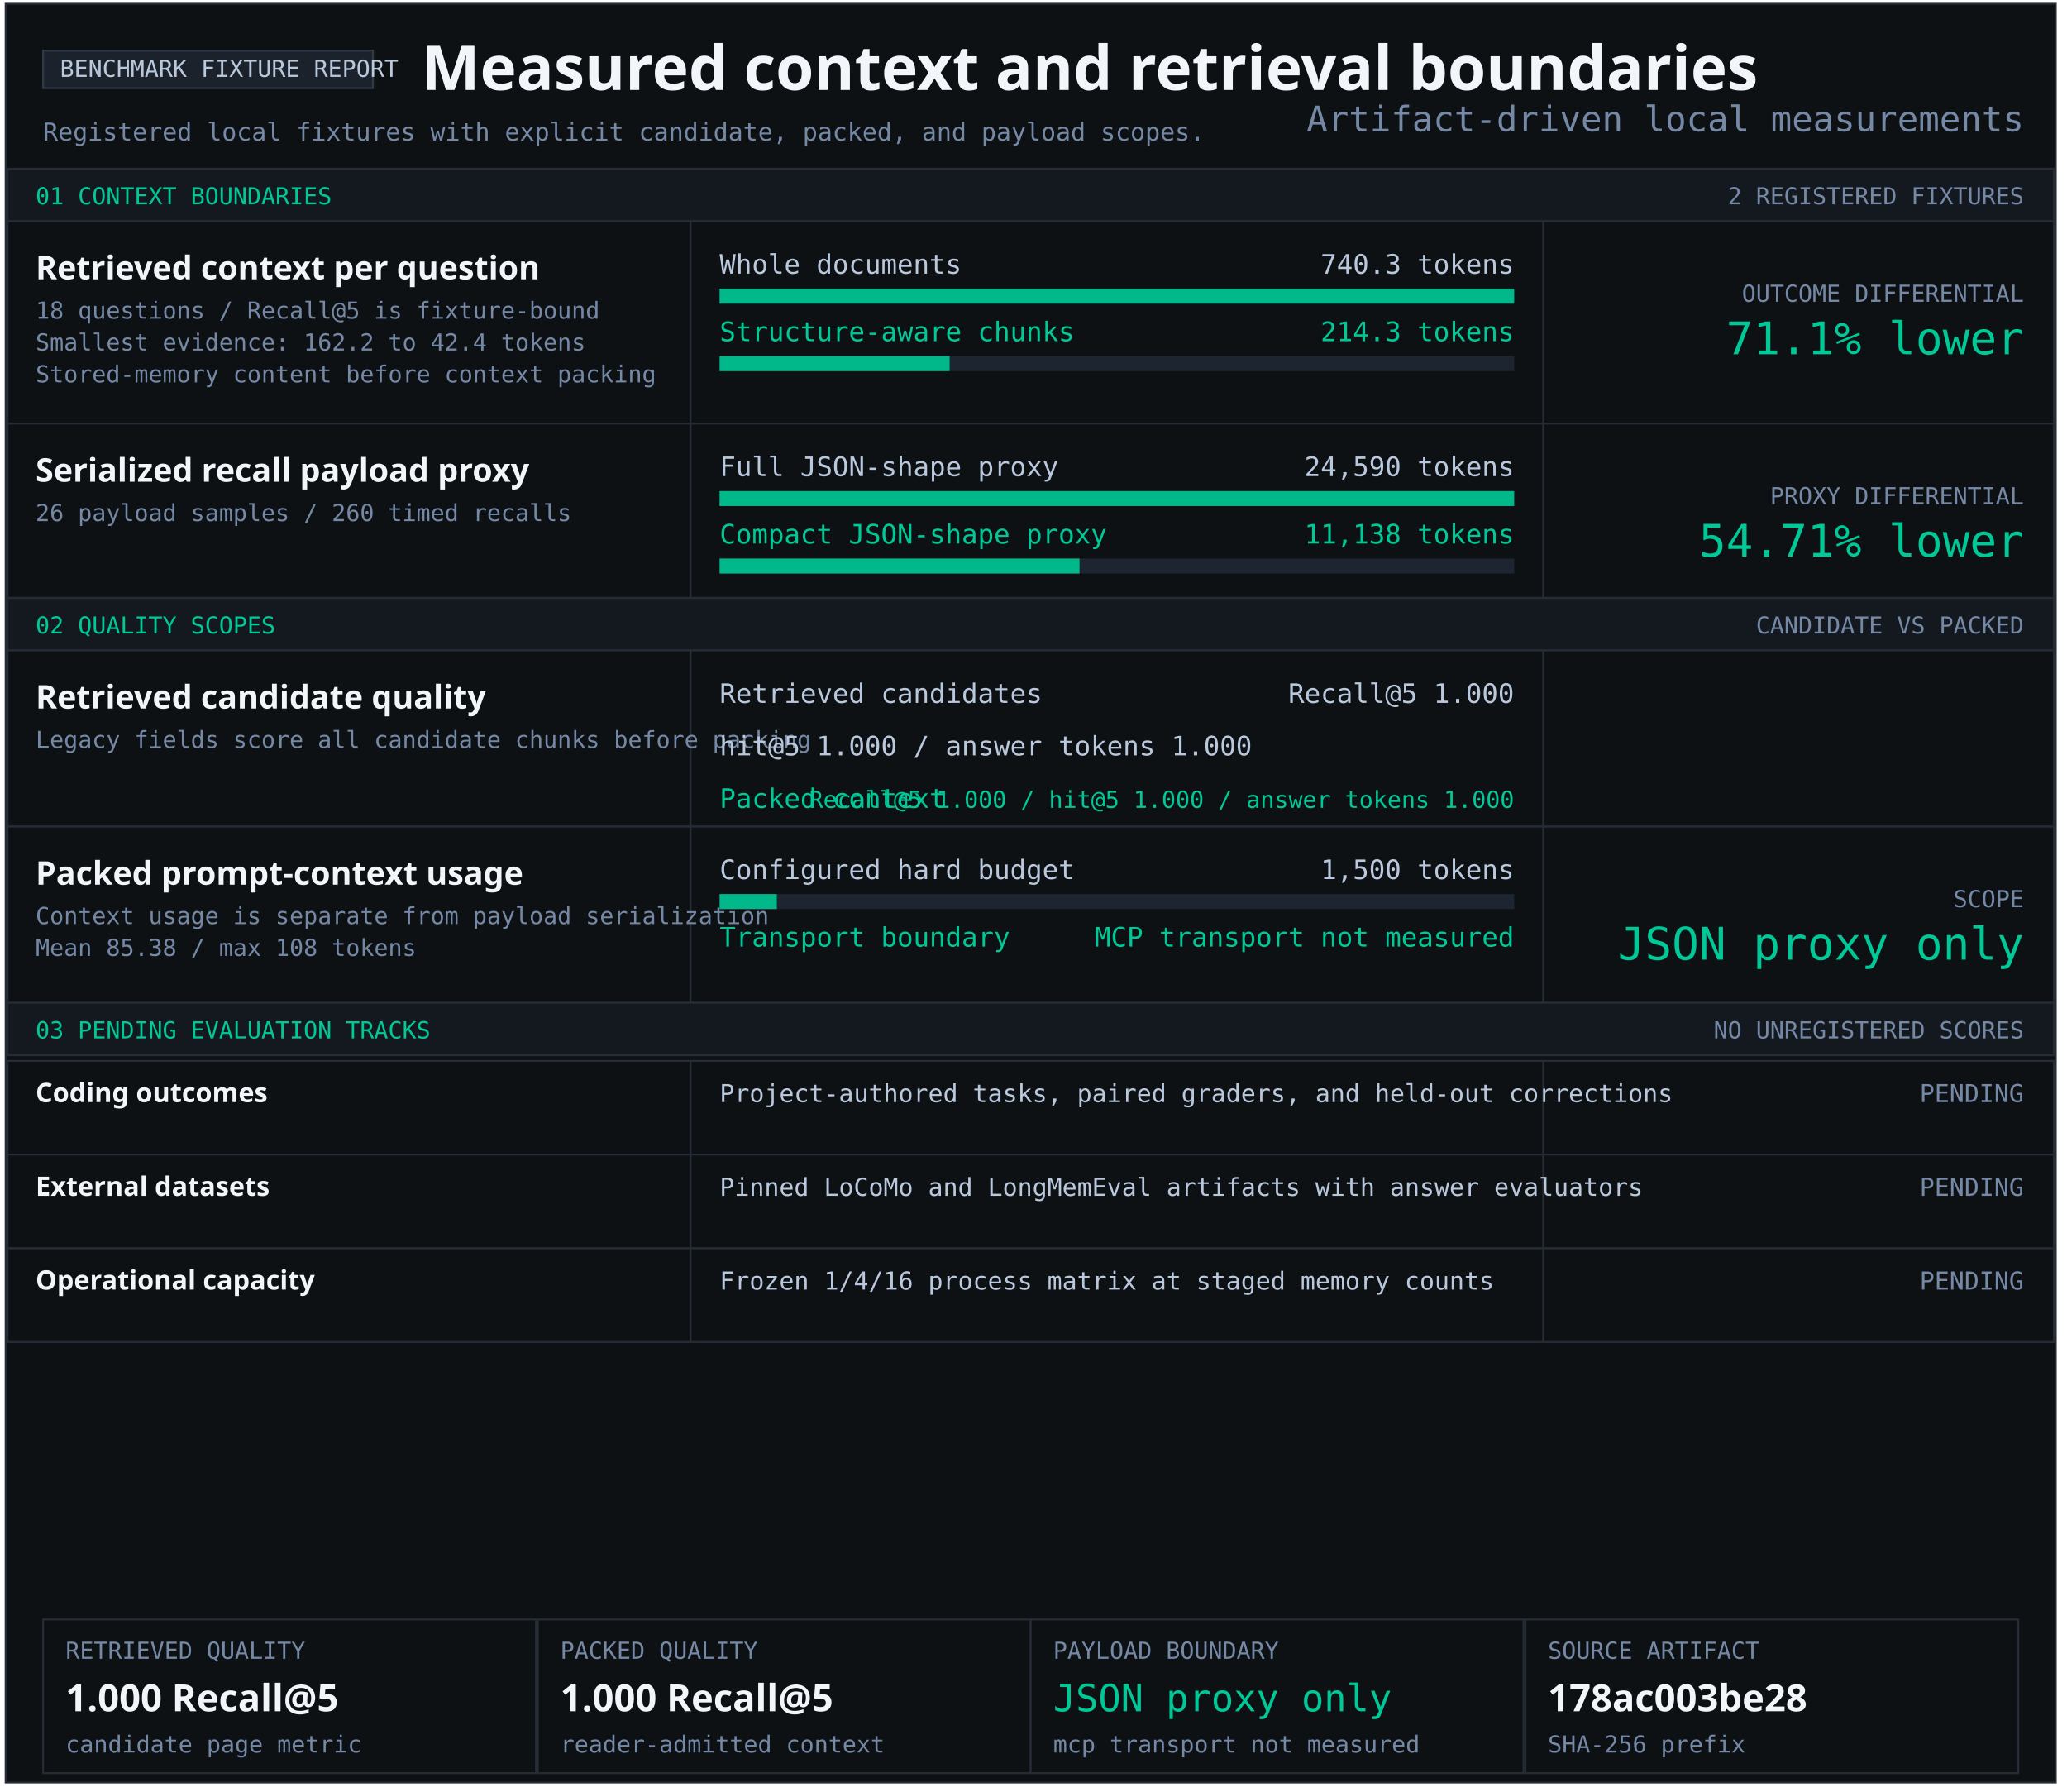
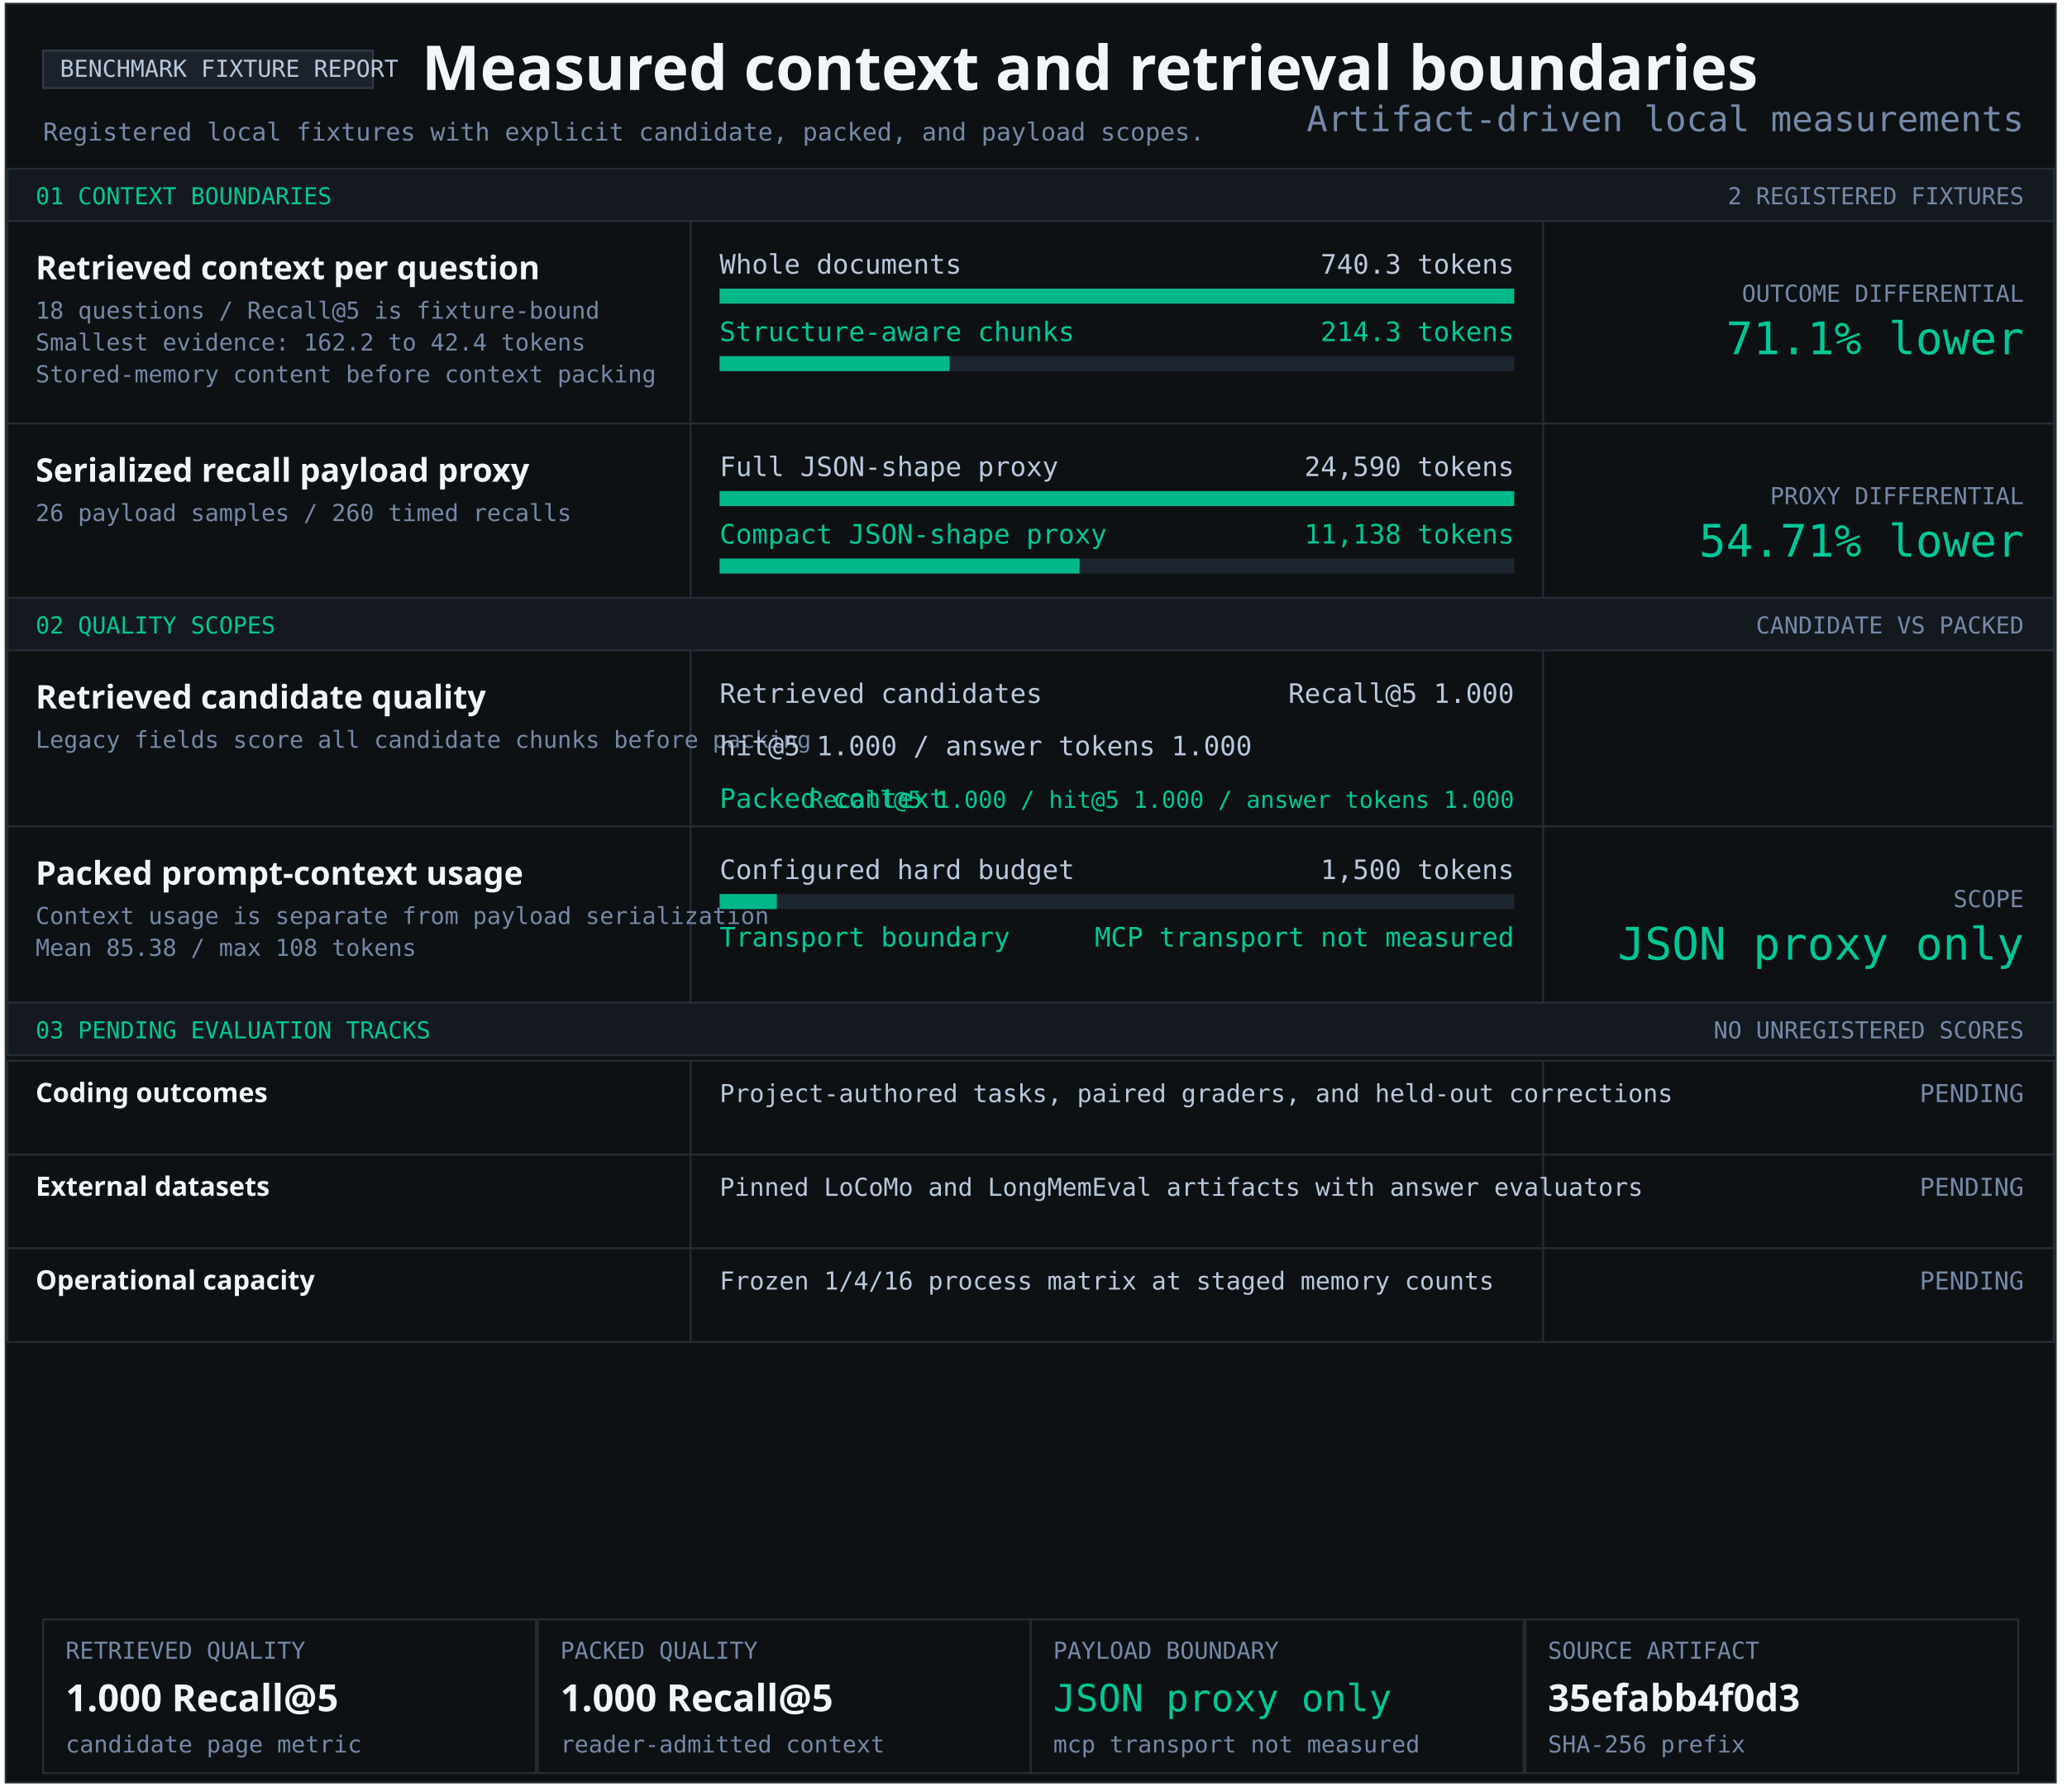
<svg xmlns="http://www.w3.org/2000/svg" width="1103" height="956" viewBox="0 0 1103 956" role="img" aria-labelledby="title desc">
  <style>text{font-family:Consolas,monospace;fill:#b9c8dc} .heading{font-family:Segoe UI,sans-serif;font-weight:700;fill:#f2f5f9} .green{fill:#00c896}.muted{fill:#7589a7}</style>
  <rect x="3" y="2" width="1094" height="949" fill="#0e1114" stroke="#252c36" />
  <rect x="23" y="27" width="176" height="20" fill="#1c222b" stroke="#303a47" />
  <text x="32" y="41" font-size="12.5" text-anchor="start">BENCHMARK FIXTURE REPORT</text>
  <text x="225" y="48" font-size="33" class="heading" text-anchor="start">Measured context and retrieval boundaries</text>
  <text x="23" y="75" font-size="13.2" class="muted" text-anchor="start">Registered local fixtures with explicit candidate, packed, and payload scopes.</text>
  <rect x="4" y="90" width="1092" height="28" fill="#141920" stroke="#252c36" />
  <text x="19" y="109" font-size="12.5" class="green" text-anchor="start">01 CONTEXT BOUNDARIES</text>
  <text x="1080" y="109" font-size="12.5" class="muted" text-anchor="end">2 REGISTERED FIXTURES</text>
  <rect x="4" y="118" width="1092" height="108" fill="#0e1114" stroke="#252c36" />
  <rect x="368" y="118" width="1" height="108" fill="#252c36" />
  <rect x="823" y="118" width="1" height="108" fill="#252c36" />
  <g aria-label="Structure-aware chunking; 740.3 to 214.3 tokens">
    <text x="19" y="149" font-size="17.4" class="heading" text-anchor="start">Retrieved context per question</text>
    <text x="19" y="170" font-size="12.5" class="muted" text-anchor="start">18 questions / Recall@5 is fixture-bound</text>
    <text x="19" y="187" font-size="12.5" class="muted" text-anchor="start">Smallest evidence: 162.2 to 42.4 tokens</text>
    <text x="19" y="204" font-size="12.5" class="muted" text-anchor="start">Stored-memory content before context packing</text>
    <text x="384" y="146" font-size="14.3" text-anchor="start">Whole documents</text>
    <text x="808" y="146" font-size="14.3" text-anchor="end">740.3 tokens</text>
    <rect x="384" y="154" width="424" height="8" fill="#1d2530" />
    <rect x="384" y="154" width="424.00" height="8" fill="#00b889" />
    <text x="384" y="182" font-size="14.3" class="green" text-anchor="start">Structure-aware chunks</text>
    <text x="808" y="182" font-size="14.3" class="green" text-anchor="end">214.3 tokens</text>
    <rect x="384" y="190" width="424" height="8" fill="#1d2530" />
    <rect x="384" y="190" width="122.74" height="8" fill="#00b889" />
    <text x="1080" y="161" font-size="12.5" class="muted" text-anchor="end">OUTCOME DIFFERENTIAL</text>
    <text x="1080" y="189" font-size="24" class="green" text-anchor="end">71.1% lower</text>
  </g>
  <rect x="4" y="226" width="1092" height="93" fill="#0e1114" stroke="#252c36" />
  <rect x="368" y="226" width="1" height="93" fill="#252c36" />
  <rect x="823" y="226" width="1" height="93" fill="#252c36" />
  <g aria-label="Serialized JSON-shape payload proxy; 24,590 full; 11,138 compact">
    <text x="19" y="257" font-size="17.4" class="heading" text-anchor="start">Serialized recall payload proxy</text>
    <text x="19" y="278" font-size="12.5" class="muted" text-anchor="start">26 payload samples / 260 timed recalls</text>
    <text x="384" y="254" font-size="14.3" text-anchor="start">Full JSON-shape proxy</text>
    <text x="808" y="254" font-size="14.3" text-anchor="end">24,590 tokens</text>
    <rect x="384" y="262" width="424" height="8" fill="#1d2530" />
    <rect x="384" y="262" width="424.00" height="8" fill="#00b889" />
    <text x="384" y="290" font-size="14.3" class="green" text-anchor="start">Compact JSON-shape proxy</text>
    <text x="808" y="290" font-size="14.3" class="green" text-anchor="end">11,138 tokens</text>
    <rect x="384" y="298" width="424" height="8" fill="#1d2530" />
    <rect x="384" y="298" width="192.05" height="8" fill="#00b889" />
    <text x="1080" y="269" font-size="12.5" class="muted" text-anchor="end">PROXY DIFFERENTIAL</text>
    <text x="1080" y="297" font-size="24" class="green" text-anchor="end">54.71% lower</text>
  </g>
  <rect x="4" y="319" width="1092" height="28" fill="#141920" stroke="#252c36" />
  <text x="19" y="338" font-size="12.5" class="green" text-anchor="start">02 QUALITY SCOPES</text>
  <text x="1080" y="338" font-size="12.5" class="muted" text-anchor="end">CANDIDATE VS PACKED</text>
  <rect x="4" y="347" width="1092" height="94" fill="#0e1114" stroke="#252c36" />
  <rect x="368" y="347" width="1" height="94" fill="#252c36" />
  <rect x="823" y="347" width="1" height="94" fill="#252c36" />
  <g aria-label="Retrieved candidate quality and packed context quality">
    <text x="19" y="378" font-size="17.4" class="heading" text-anchor="start">Retrieved candidate quality</text>
    <text x="19" y="399" font-size="12.5" class="muted" text-anchor="start">Legacy fields score all candidate chunks before packing</text>
    <text x="384" y="375" font-size="14.3" text-anchor="start">Retrieved candidates</text>
    <text x="808" y="375" font-size="14.3" text-anchor="end">Recall@5 1.000</text>
    <text x="384" y="403" font-size="14.3" text-anchor="start">hit@5 1.000 / answer tokens 1.000</text>
    <text x="384" y="431" font-size="14.3" class="green" text-anchor="start">Packed context</text>
    <text x="808" y="431" font-size="12.5" class="green" text-anchor="end">Recall@5 1.000 / hit@5 1.000 / answer tokens 1.000</text>
  </g>
  <rect x="4" y="441" width="1092" height="94" fill="#0e1114" stroke="#252c36" />
  <rect x="368" y="441" width="1" height="94" fill="#252c36" />
  <rect x="823" y="441" width="1" height="94" fill="#252c36" />
  <text x="19" y="472" font-size="17.4" class="heading" text-anchor="start">Packed prompt-context usage</text>
  <text x="19" y="493" font-size="12.5" class="muted" text-anchor="start">Context usage is separate from payload serialization</text>
  <text x="19" y="510" font-size="12.5" class="muted" text-anchor="start">Mean 85.38 / max 108 tokens</text>
  <text x="384" y="469" font-size="14.3" text-anchor="start">Configured hard budget</text>
  <text x="808" y="469" font-size="14.3" text-anchor="end">1,500 tokens</text>
  <rect x="384" y="477" width="424" height="8" fill="#1d2530" />
  <rect x="384" y="477" width="30.53" height="8" fill="#00b889" />
  <text x="384" y="505" font-size="14.3" class="green" text-anchor="start">Transport boundary</text>
  <text x="808" y="505" font-size="14.3" class="green" text-anchor="end">MCP transport not measured</text>
  <text x="1080" y="484" font-size="12.5" class="muted" text-anchor="end">SCOPE</text>
  <text x="1080" y="512" font-size="24" class="green" text-anchor="end">JSON proxy only</text>
  <rect x="4" y="535" width="1092" height="28" fill="#141920" stroke="#252c36" />
  <text x="19" y="554" font-size="12.5" class="green" text-anchor="start">03 PENDING EVALUATION TRACKS</text>
  <text x="1080" y="554" font-size="12.5" class="muted" text-anchor="end">NO UNREGISTERED SCORES</text>
  <rect x="4" y="566" width="1092" height="50" fill="#0e1114" stroke="#252c36" />
  <rect x="368" y="566" width="1" height="50" fill="#252c36" />
  <rect x="823" y="566" width="1" height="50" fill="#252c36" />
  <text x="19" y="588" font-size="14.3" class="heading" text-anchor="start">Coding outcomes</text>
  <text x="384" y="588" font-size="13.2" text-anchor="start">Project-authored tasks, paired graders, and held-out corrections</text>
  <text x="1080" y="588" font-size="13.2" class="muted" text-anchor="end">PENDING</text>
  <rect x="4" y="616" width="1092" height="50" fill="#0e1114" stroke="#252c36" />
  <rect x="368" y="616" width="1" height="50" fill="#252c36" />
  <rect x="823" y="616" width="1" height="50" fill="#252c36" />
  <text x="19" y="638" font-size="14.3" class="heading" text-anchor="start">External datasets</text>
  <text x="384" y="638" font-size="13.2" text-anchor="start">Pinned LoCoMo and LongMemEval artifacts with answer evaluators</text>
  <text x="1080" y="638" font-size="13.2" class="muted" text-anchor="end">PENDING</text>
  <rect x="4" y="666" width="1092" height="50" fill="#0e1114" stroke="#252c36" />
  <rect x="368" y="666" width="1" height="50" fill="#252c36" />
  <rect x="823" y="666" width="1" height="50" fill="#252c36" />
  <text x="19" y="688" font-size="14.3" class="heading" text-anchor="start">Operational capacity</text>
  <text x="384" y="688" font-size="13.2" text-anchor="start">Frozen 1/4/16 process matrix at staged memory counts</text>
  <text x="1080" y="688" font-size="13.2" class="muted" text-anchor="end">PENDING</text>
  <rect x="23" y="864" width="263" height="82" fill="#0e1114" stroke="#252c36" />
  <text x="35" y="885" font-size="12.5" class="muted" text-anchor="start">RETRIEVED QUALITY</text>
  <text x="35" y="913" font-size="20" class="heading" text-anchor="start">1.000 Recall@5</text>
  <text x="35" y="935" font-size="12.5" class="muted" text-anchor="start">candidate page metric</text>
  <rect x="287" y="864" width="263" height="82" fill="#0e1114" stroke="#252c36" />
  <text x="299" y="885" font-size="12.5" class="muted" text-anchor="start">PACKED QUALITY</text>
  <text x="299" y="913" font-size="20" class="heading" text-anchor="start">1.000 Recall@5</text>
  <text x="299" y="935" font-size="12.5" class="muted" text-anchor="start">reader-admitted context</text>
  <rect x="550" y="864" width="263" height="82" fill="#0e1114" stroke="#252c36" />
  <text x="562" y="885" font-size="12.5" class="muted" text-anchor="start">PAYLOAD BOUNDARY</text>
  <text x="562" y="913" font-size="20" class="green" text-anchor="start">JSON proxy only</text>
  <text x="562" y="935" font-size="12.5" class="muted" text-anchor="start">mcp transport not measured</text>
  <rect x="814" y="864" width="263" height="82" fill="#0e1114" stroke="#252c36" />
  <text x="826" y="885" font-size="12.5" class="muted" text-anchor="start">SOURCE ARTIFACT</text>
-   <text x="826" y="913" font-size="20" class="heading" text-anchor="start">178ac003be28</text>
+   <text x="826" y="913" font-size="20" class="heading" text-anchor="start">35efabb4f0d3</text>
  <text x="826" y="935" font-size="12.5" class="muted" text-anchor="start">SHA-256 prefix</text>
  <text x="1080" y="70" font-size="18.7" class="muted" text-anchor="end">Artifact-driven local measurements</text>
</svg>
